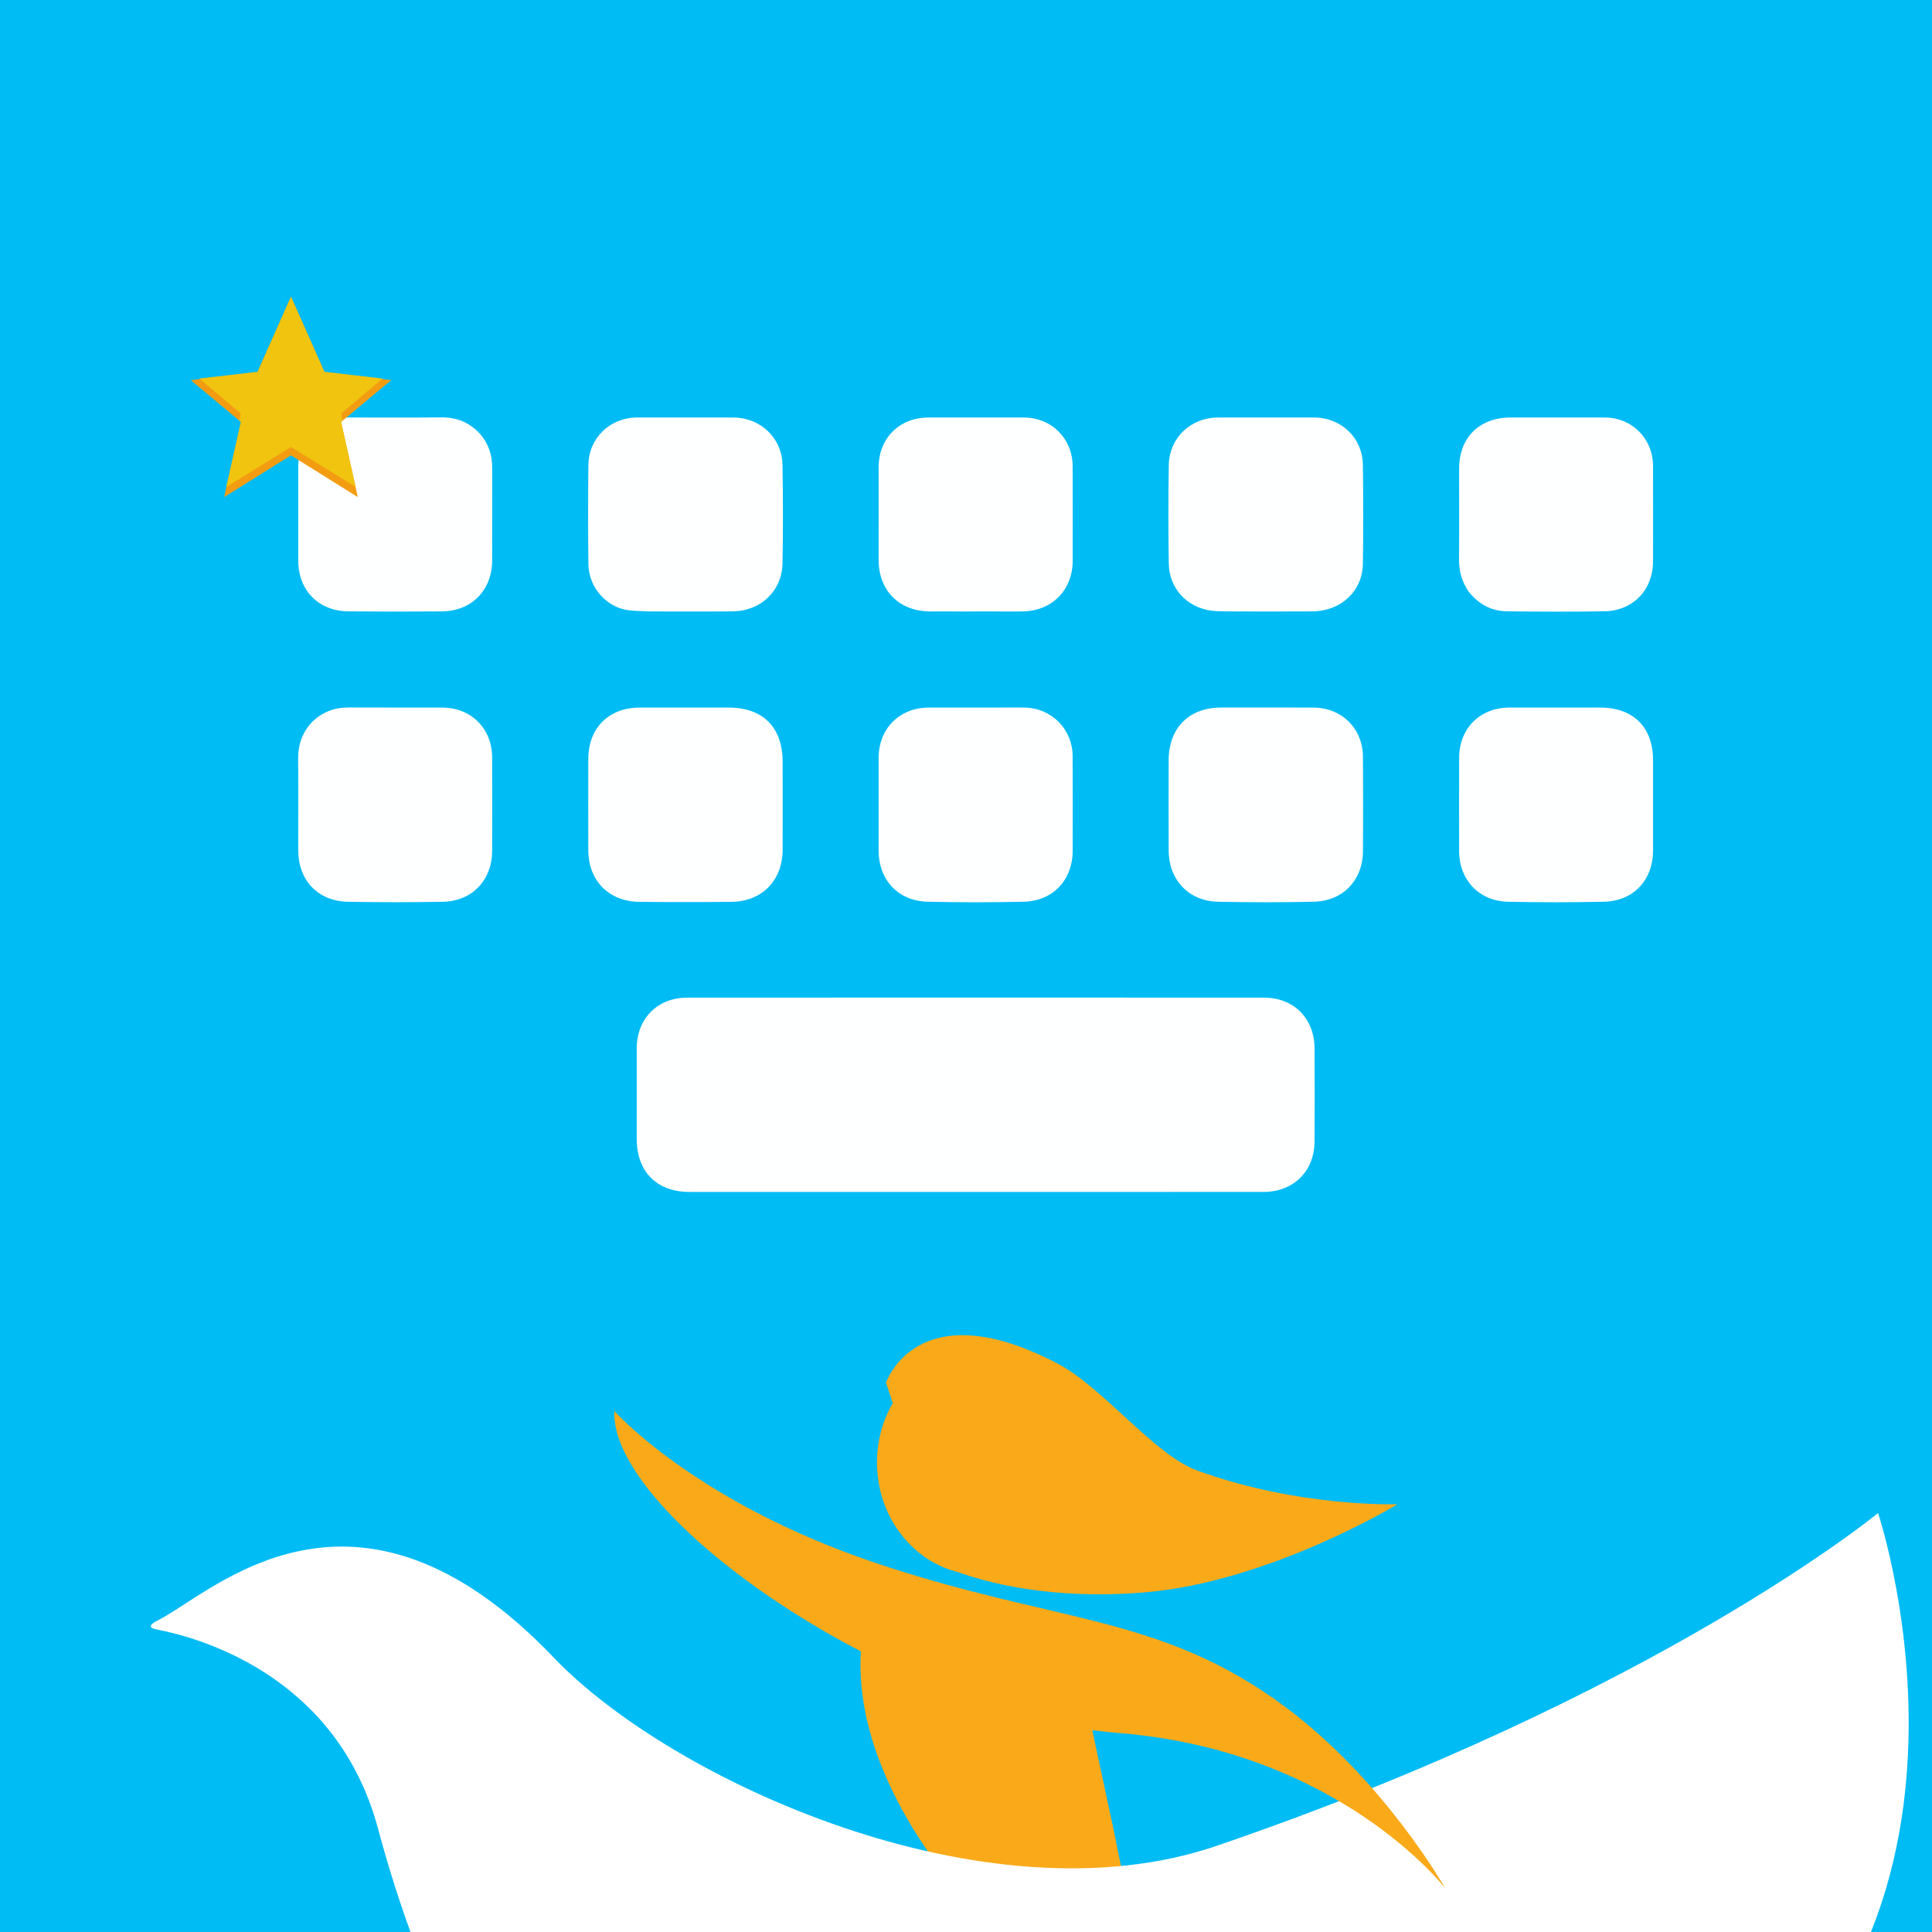
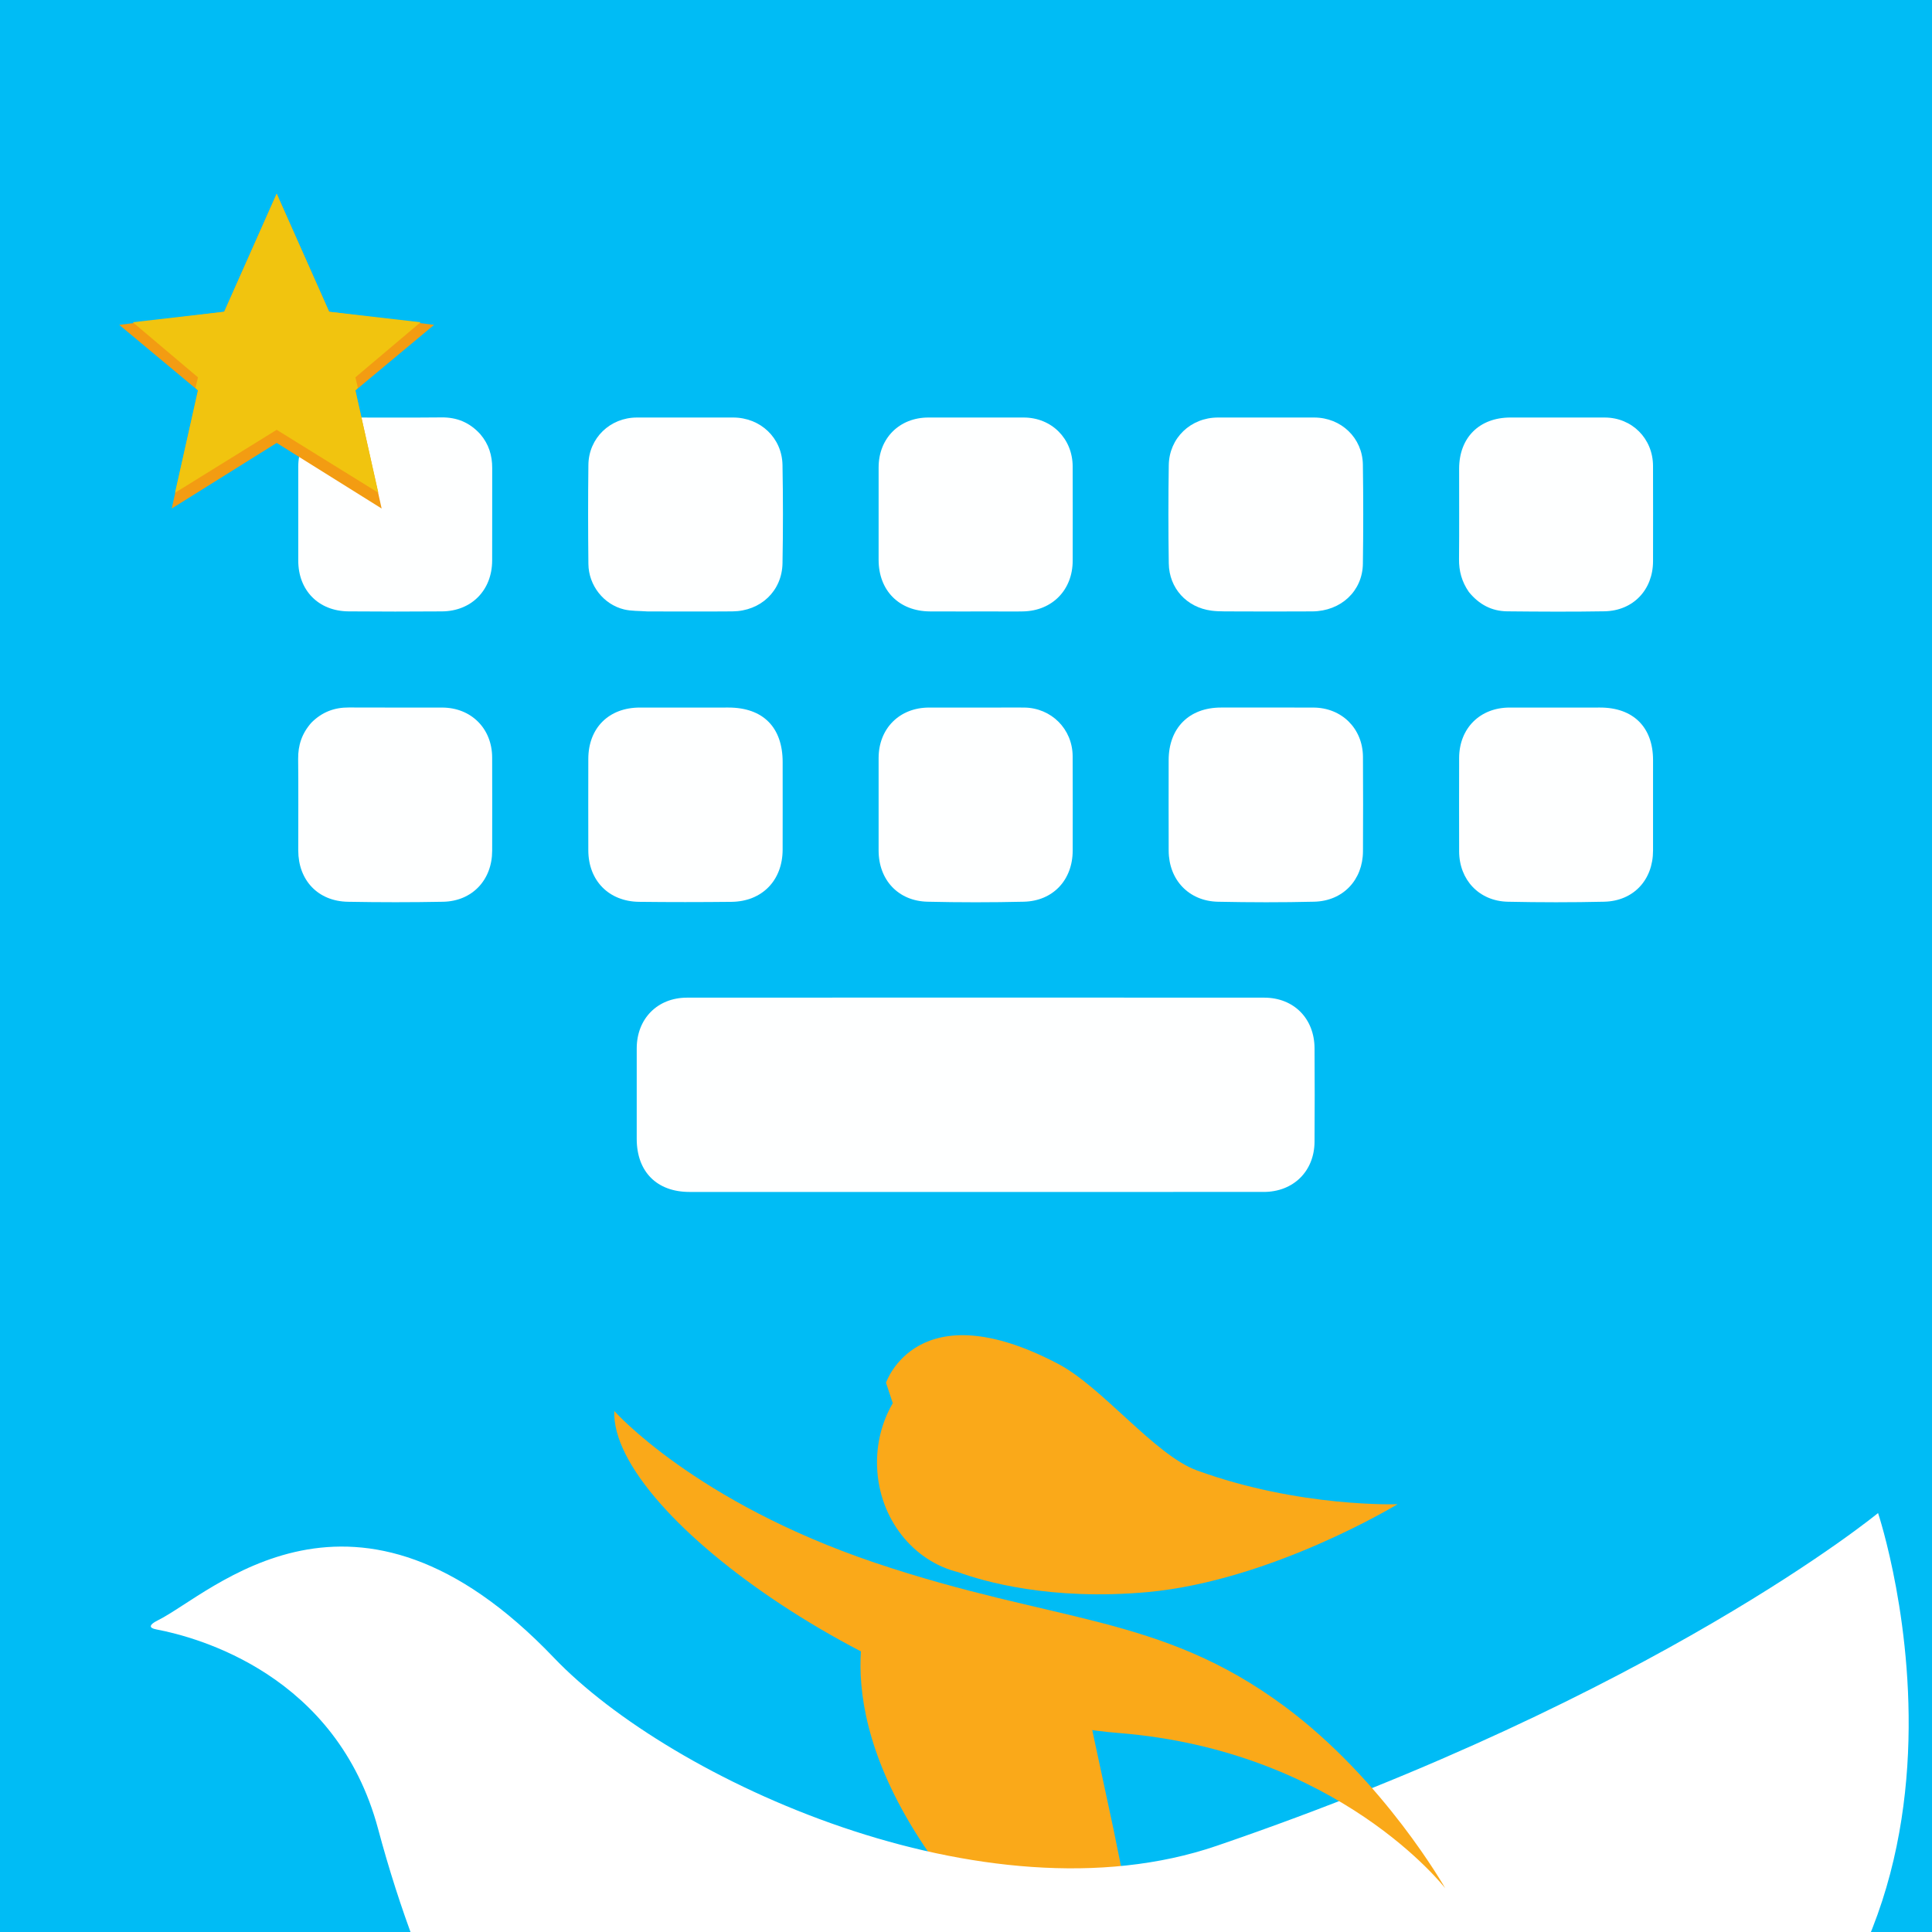
<svg xmlns="http://www.w3.org/2000/svg" viewBox="-500 -500 1620 1620" text-rendering="geometricPrecision" shape-rendering="geometricPrecision">
  <defs>
    <path d="M0.6,0.626L273.425,0.626L273.425,136.43L0.6,136.43L0.6,0.626" />
  </defs>
  <rect x="-500" y="-500" width="1620" height="1620" fill="#00BCF5" />
  <g id="Group" transform="translate(-250, -150) scale(1.6)" fill="#FEFFFF">
    <path d="M379.058,405.914 C320.735,405.914 262.913,405.917 205.09,405.912 C187.982,405.911 177.451,395.328 177.433,378.111 C177.415,362.281 177.401,346.45 177.438,330.62 C177.474,315.131 188.274,304.097 203.814,304.087 C304.629,304.027 405.444,304.028 506.258,304.086 C521.801,304.095 532.57,315.015 532.664,330.605 C532.763,346.934 532.77,363.266 532.662,379.595 C532.559,395.065 521.554,405.894 506.035,405.905 C463.876,405.932 421.717,405.914 379.058,405.914" id="Fill-50" />
    <path d="M6.952,159.965 C12.553,154.365 19.009,151.977 26.562,152.022 C42.876,152.124 59.19,152.02 75.504,152.064 C90.662,152.106 101.613,163.022 101.674,178.198 C101.739,194.512 101.712,210.827 101.682,227.141 C101.653,242.423 91.202,253.543 75.959,253.834 C59.318,254.153 42.661,254.147 26.02,253.839 C10.39,253.55 0.065,242.568 0.057,226.933 C0.049,210.952 0.174,194.969 0.002,178.99 C-0.076,171.806 1.963,165.584 6.952,159.965" id="Fill-58" />
    <path d="M710.061,185.072 C710.061,199.395 710.07,213.22 710.058,227.046 C710.045,242.403 699.801,253.461 684.436,253.813 C667.621,254.197 650.785,254.178 633.968,253.822 C618.944,253.505 608.479,242.382 608.438,227.433 C608.393,211.109 608.394,194.784 608.438,178.46 C608.479,162.937 619.365,152.081 634.864,152.059 C650.689,152.036 666.513,152.051 682.337,152.055 C699.688,152.059 710.056,162.355 710.061,179.578 C710.061,181.243 710.061,182.909 710.061,185.072" id="Fill-60" />
    <path d="M364.058,101.687 C352.731,101.687 341.904,101.741 331.077,101.675 C314.946,101.576 304.211,90.743 304.203,74.643 C304.194,58.485 304.177,42.328 304.208,26.171 C304.237,10.91 315.088,0.069 330.306,0.057 C346.963,0.044 363.62,0.034 380.277,0.06 C394.817,0.083 405.844,11.055 405.902,25.645 C405.966,42.135 405.934,58.626 405.911,75.117 C405.89,90.365 395.252,101.307 380.048,101.667 C374.888,101.789 369.722,101.687 364.058,101.687" id="Fill-62" />
    <path d="M492.074,101.687 C487.256,101.574 482.885,101.837 478.622,101.278 C465.653,99.577 456.463,89.545 456.268,76.536 C456.011,59.383 456.009,42.221 456.263,25.068 C456.475,10.79 467.758,0.075 482.031,0.059 C498.855,0.04 515.678,0.034 532.502,0.06 C546.578,0.082 557.788,10.714 557.991,24.756 C558.243,42.076 558.245,59.405 557.995,76.724 C557.789,91.039 546.482,101.54 531.548,101.664 C518.557,101.773 505.563,101.687 492.074,101.687" id="Fill-64" />
    <path d="M183.154,101.687 C178.7,101.365 174.606,101.553 170.784,100.625 C160.089,98.025 152.233,88.028 152.111,76.835 C151.922,59.514 151.899,42.187 152.11,24.867 C152.281,10.836 163.476,0.086 177.499,0.061 C194.323,0.031 211.146,0.042 227.969,0.058 C242.253,0.072 253.581,10.69 253.837,24.971 C254.145,42.122 254.149,59.287 253.838,76.437 C253.574,90.98 242.41,101.525 227.612,101.658 C212.956,101.789 198.297,101.687 183.154,101.687" id="Fill-66" />
    <path d="M369.056,152.054 C373.22,152.054 376.885,152.017 380.549,152.061 C394.714,152.232 405.814,163.312 405.894,177.543 C405.987,194.033 405.928,210.524 405.913,227.015 C405.899,242.363 395.625,253.46 380.277,253.813 C363.462,254.199 346.625,254.204 329.81,253.809 C314.456,253.449 304.218,242.362 304.204,226.991 C304.189,210.833 304.187,194.676 304.204,178.518 C304.221,163.041 315.122,152.098 330.578,152.06 C343.238,152.029 355.897,152.054 369.056,152.054" id="Fill-68" />
    <path d="M613.533,91.479 C609.793,86.098 608.321,80.487 608.379,74.271 C608.527,58.46 608.408,42.647 608.434,26.835 C608.46,10.563 619.04,0.058 635.358,0.055 C651.836,0.051 668.314,0.026 684.792,0.063 C699.015,0.094 709.996,11.09 710.047,25.403 C710.106,42.047 710.076,58.692 710.056,75.337 C710.038,90.364 699.631,101.357 684.566,101.615 C667.593,101.906 650.611,101.8 633.635,101.631 C625.547,101.55 618.884,98.075 613.533,91.479" id="Fill-70" />
    <path d="M489.075,152.055 C503.73,152.055 517.889,152.019 532.047,152.065 C546.903,152.114 557.937,163.023 558.035,177.91 C558.143,194.4 558.123,210.891 558.042,227.381 C557.968,242.394 547.591,253.44 532.494,253.804 C515.681,254.209 498.844,254.171 482.028,253.824 C466.787,253.51 456.284,242.362 456.218,227.097 C456.148,211.273 456.193,195.449 456.205,179.625 C456.216,162.809 466.889,152.07 483.581,152.055 C485.247,152.054 486.912,152.055 489.075,152.055" id="Fill-72" />
    <path d="M253.915,184.107 C253.915,198.59 253.951,212.58 253.906,226.571 C253.853,242.661 243.114,253.71 227.095,253.876 C210.941,254.043 194.782,254.065 178.628,253.868 C162.777,253.675 152.106,242.701 152.066,226.896 C152.025,210.907 152.024,194.917 152.066,178.928 C152.109,162.73 162.833,152.072 179.039,152.058 C194.529,152.045 210.019,152.055 225.509,152.055 C243.616,152.056 253.904,162.401 253.915,180.617 C253.916,181.616 253.915,182.616 253.915,184.107" id="Fill-74" />
    <path d="M95.418,8.74 C99.965,14.064 101.714,19.979 101.7,26.542 C101.666,42.708 101.739,58.875 101.675,75.042 C101.613,90.599 90.825,101.553 75.347,101.662 C59.014,101.776 42.679,101.802 26.347,101.653 C10.688,101.511 0.072,90.662 0.059,75.093 C0.045,58.593 0.03,42.093 0.064,25.594 C0.094,10.98 11.036,0.081 25.673,0.06 C42.173,0.036 58.674,0.176 75.172,0.002 C83.186,-0.083 89.793,2.611 95.418,8.74" id="Fill-76" />
  </g>
  <g transform="translate(-320, 0) scale(1.6)" opacity="1">
    <path fill="#faa919" transform="translate(-33.4672, 386.6088)" d="M379.145,137.173C379.145,137.173,349.419,190.234,410.482,275.813C471.536,361.397,517.077,321.576,517.077,321.576L504.526,259.559L484.333,165.379L379.145,137.173" />
    <path fill="#ffffff" transform="translate(-33.4672, 386.6088)" d="M558.566,268.239C437.449,309.637,272.375,233.65,211.33,169.73C106.533,59.947,31.692,136.253,3.577,150.115C-0.933,152.361,-1.176,154.062,2.836,154.8C24.729,158.945,97.474,178.549,119.112,259.348C210.324,600.021,496.377,629.149,646.871,594.456C720.948,577.373,738.839,545.862,688.671,561.144C646.097,574.103,613.388,562.526,612.963,541.243C612.266,507.144,661.832,500.968,786.465,436.514C985.612,333.551,905.195,93.831,905.195,93.831C905.195,93.831,789.278,189.345,558.566,268.239z" />
    <g transform="translate(346.5087, 386.6088)">
      <path fill="#faa919" d="M273.425,89.198C273.425,89.198,222.064,91.111,168.197,71.47C146.193,63.424,118.68,27.808,95.563,15.673C21.634,-23.208,5.32,25.541,5.32,25.541L8.867,36.251C3.255,45.892,0.189,57.395,0.645,69.649C1.636,96.926,19.7,119.121,43.273,124.855C56.419,129.641,91.537,139.859,142.226,135.274C207.35,129.368,273.425,89.198,273.425,89.198" />
    </g>
    <path fill="#faa919" transform="translate(-33.4672, 386.6088)" d="M242.897,40.345C242.897,40.345,284.984,87.968,379.461,119.859C473.946,151.741,528.702,146.607,594.209,195.184C646.335,233.817,678.373,290.483,678.373,290.483C678.373,290.483,622.736,218.279,507.049,209.087C391.353,199.881,240.742,95.854,242.897,40.345" />
  </g>
-   <g transform="translate(-340 -7450) scale(7)">
+   <g transform="translate(-400 -11650) scale(11)">
    <path d="m12 1028.4 4 9 8 1-6 5 2 9-8-5-8 5 2-9-6-5 8-1z" fill="#f39c12" />
    <path d="m12 1028.4-4 9-6.969 0.8 4.969 4.2-0.188 0.8 0.188 0.2-1.75 7.8 7.75-4.8 7.75 4.8-1.75-7.8 0.188-0.2-0.188-0.8 4.969-4.2-6.969-0.8-4-9z" fill="#f1c40f" />
  </g>
</svg>
